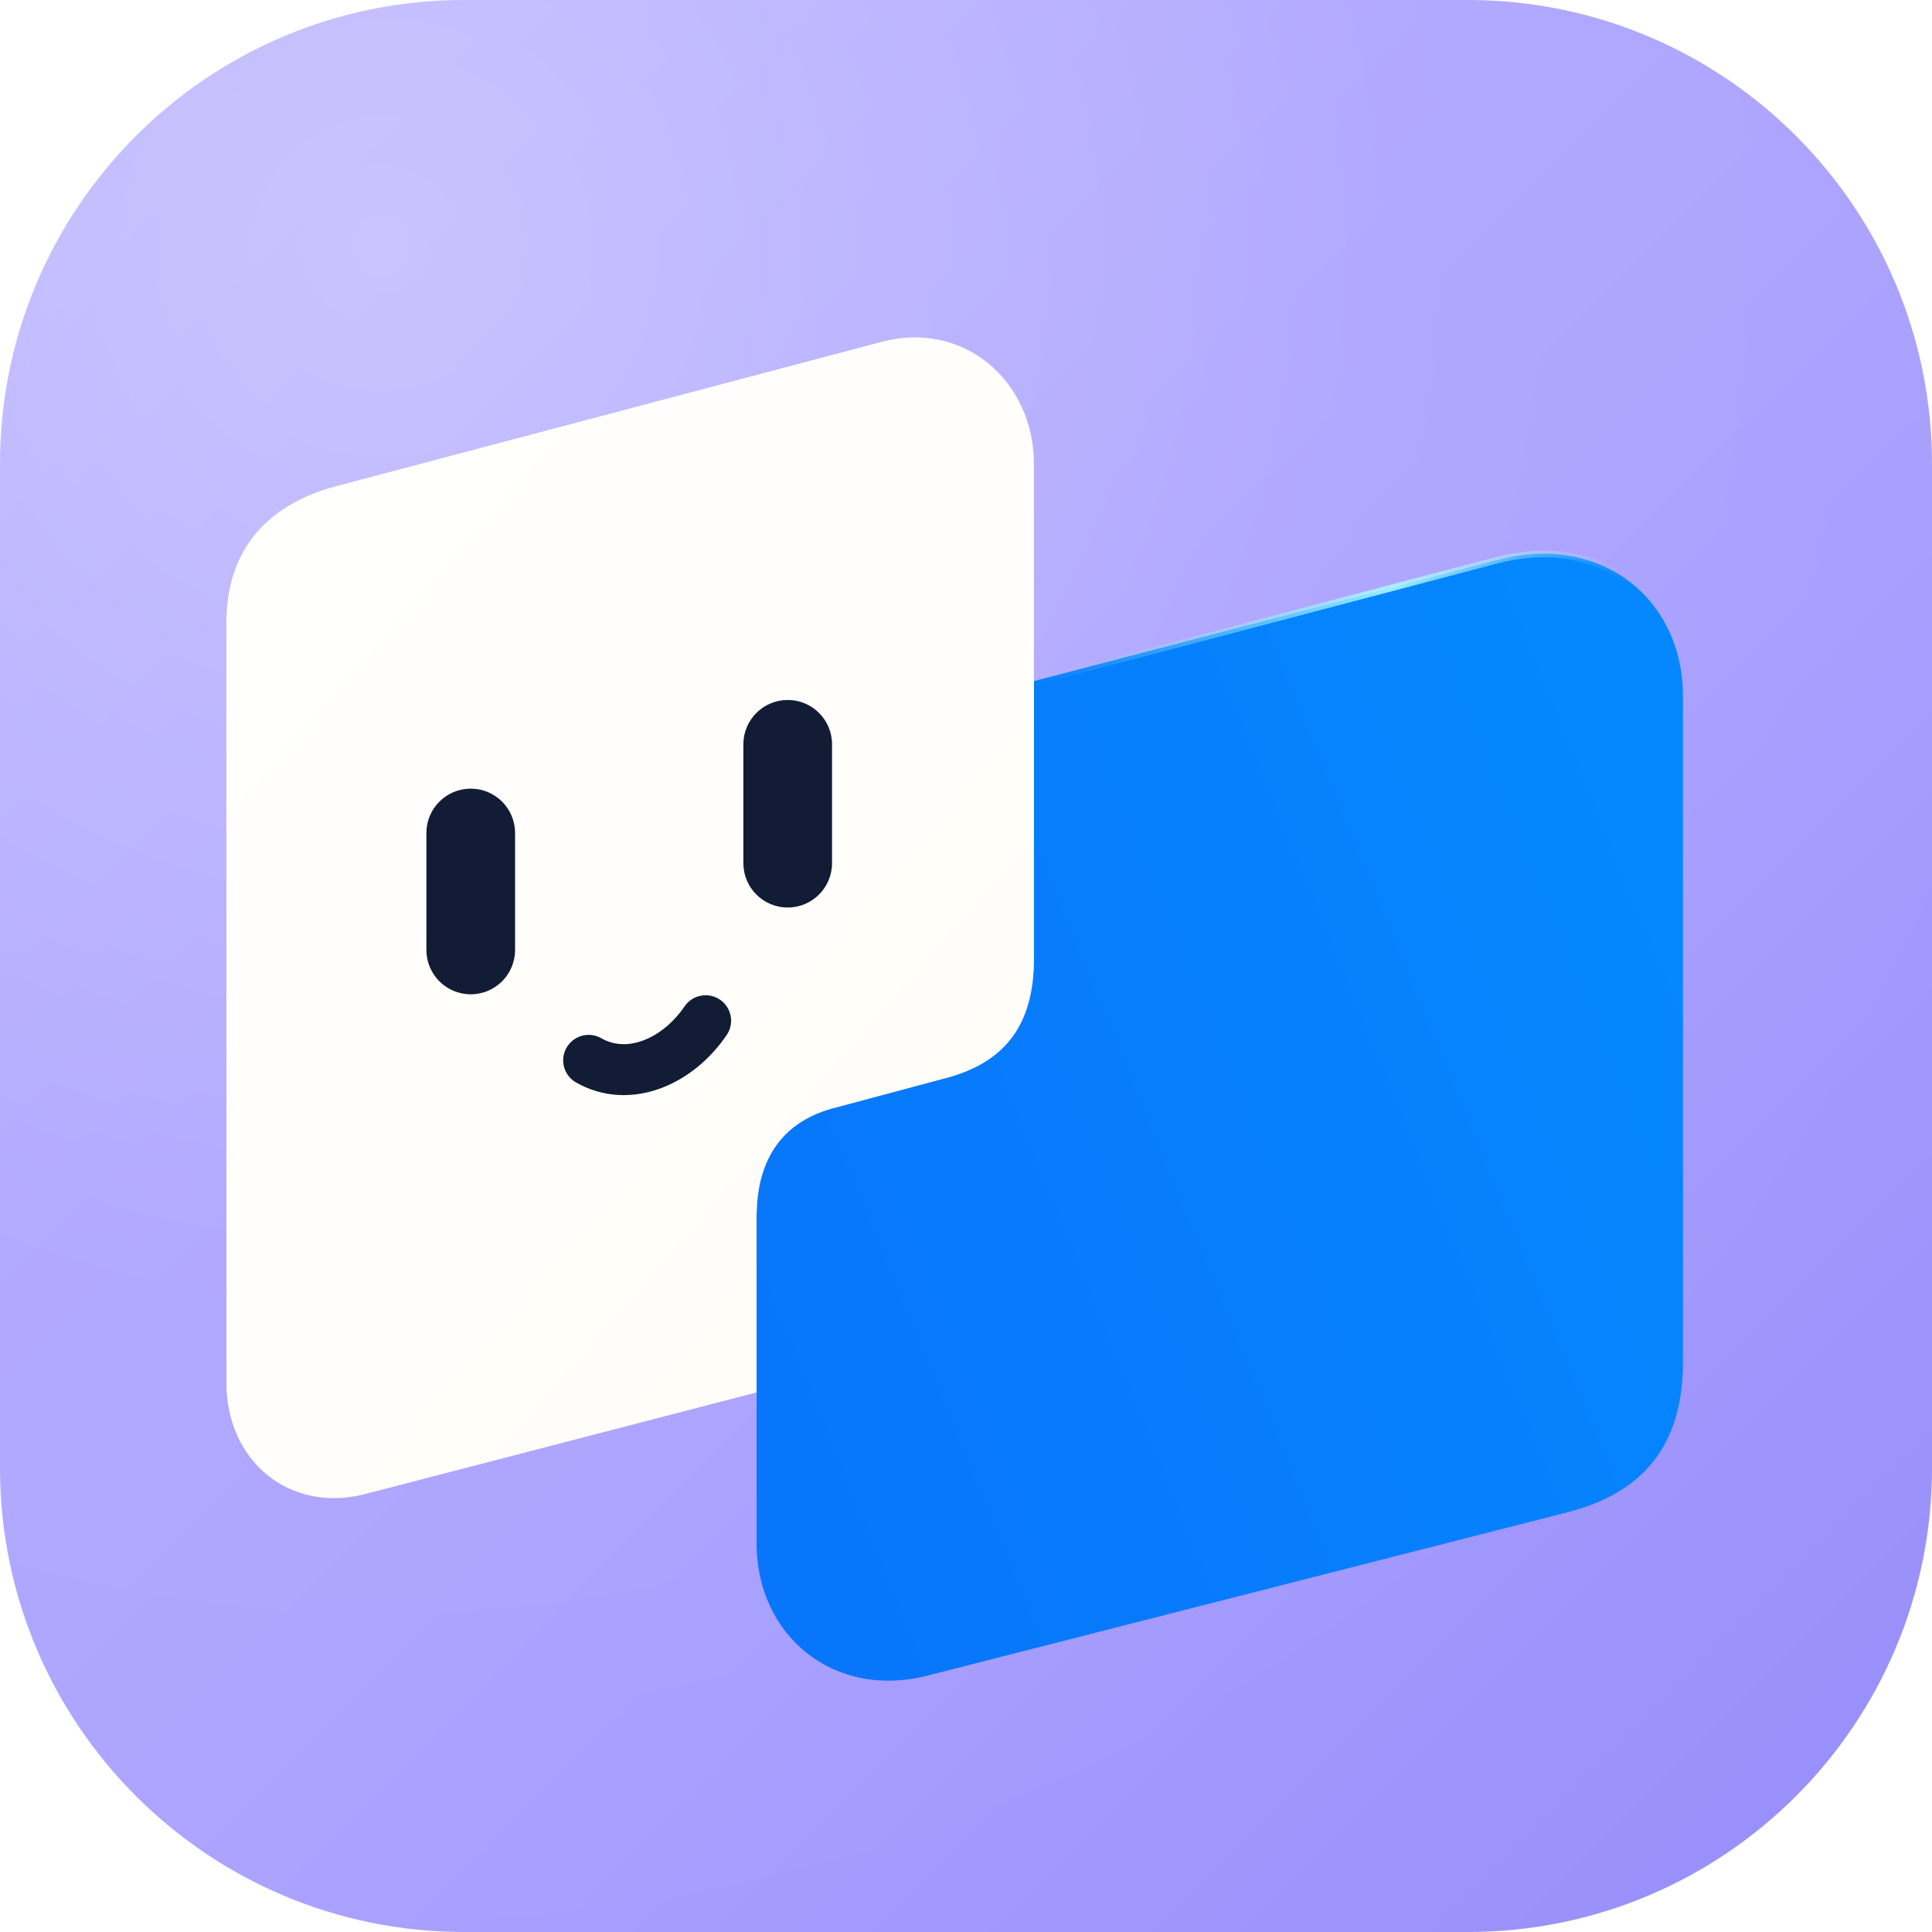
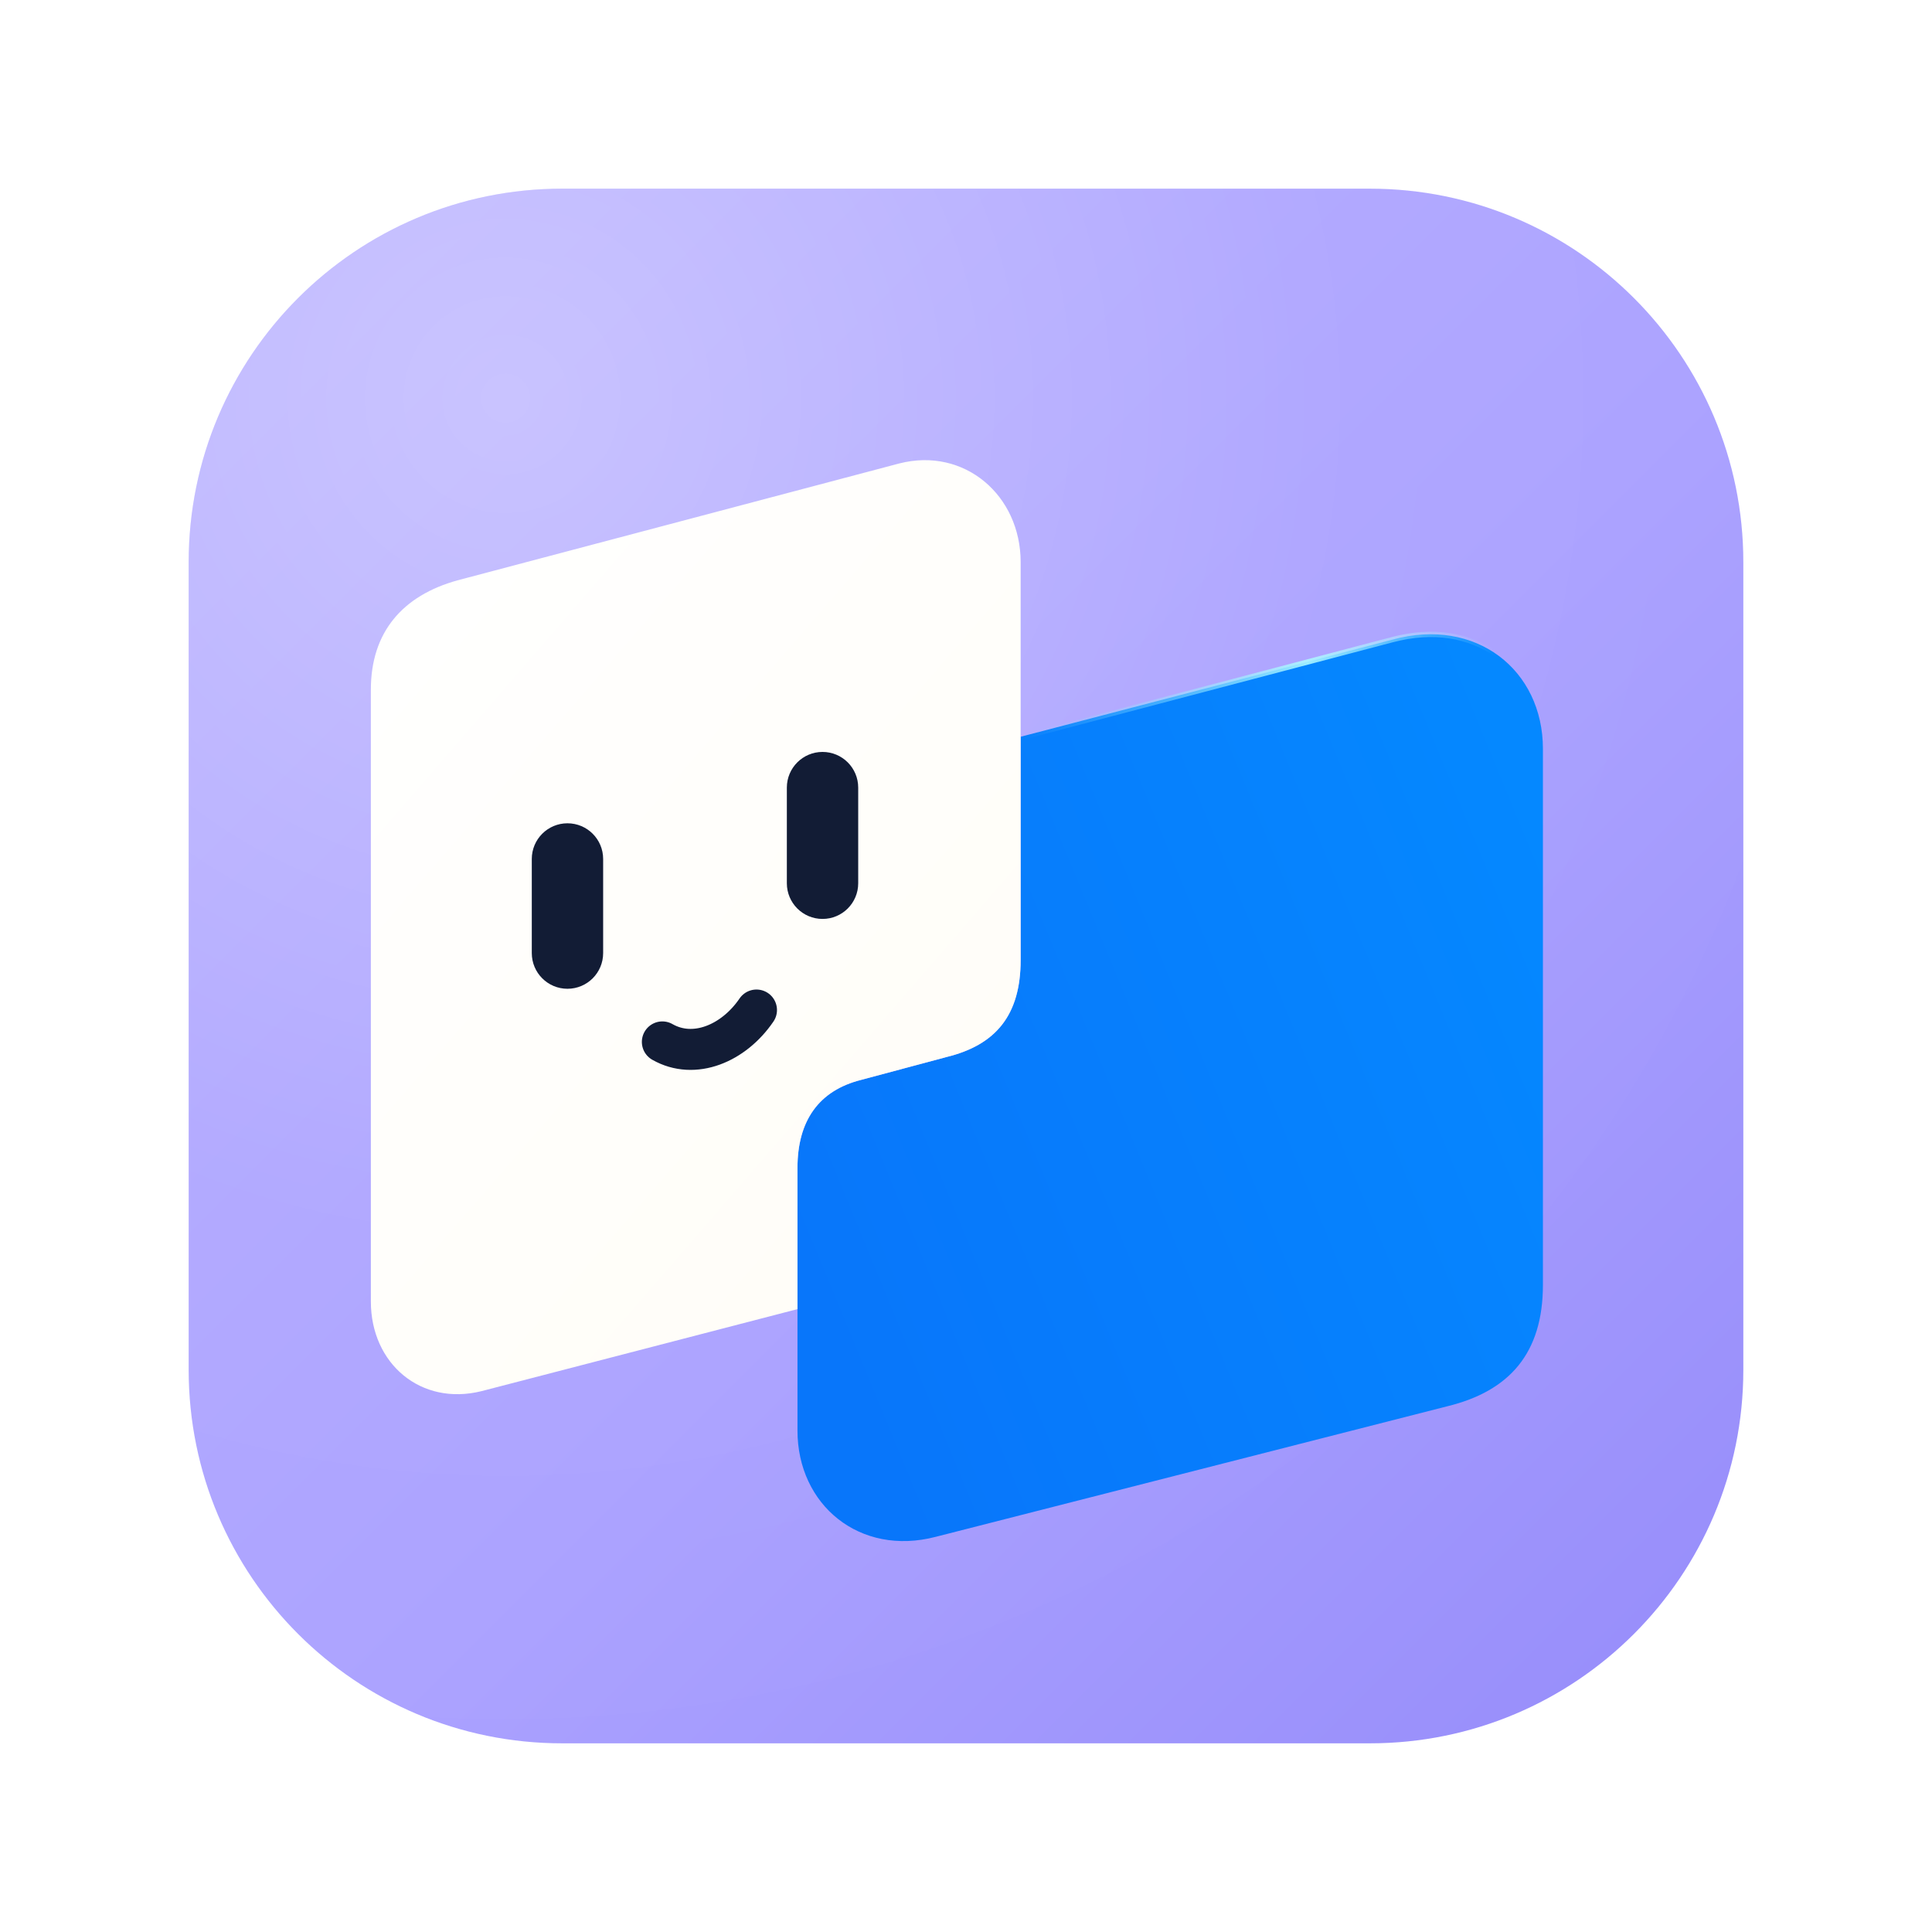
<svg xmlns="http://www.w3.org/2000/svg" width="1024" height="1024" viewBox="0 0 1024 1024" role="img">
  <defs>
    <linearGradient id="lavender" x1="0%" y1="0%" x2="100%" y2="100%">
      <stop stop-color="#B8B0FF" />
      <stop offset=".55" stop-color="#ABA2FF" />
      <stop offset="1" stop-color="#968CFA" />
    </linearGradient>
    <radialGradient id="light" cx="20%" cy="13%" r="94%">
      <stop stop-color="#FFFFFF" stop-opacity=".28" />
      <stop offset=".57" stop-color="#FFFFFF" stop-opacity=".03" />
      <stop offset="1" stop-color="#FFFFFF" stop-opacity="0" />
    </radialGradient>
    <linearGradient id="ivory" x1="0%" y1="0%" x2="80%" y2="100%">
      <stop stop-color="#FFFFFF" />
      <stop offset="1" stop-color="#FFFDF7" />
    </linearGradient>
    <linearGradient id="blue" x1="0%" y1="70%" x2="100%" y2="20%">
      <stop stop-color="#0876FA" />
      <stop offset="1" stop-color="#0588FF" />
    </linearGradient>
    <linearGradient id="edge" x1="0%" y1="0%" x2="100%" y2="0%">
      <stop stop-color="#80DDFF" stop-opacity="0" />
      <stop offset=".6" stop-color="#ACF7FF" stop-opacity=".9" />
      <stop offset="1" stop-color="#B3F8FF" stop-opacity="0" />
    </linearGradient>
    <filter color-interpolation-filters="sRGB" id="contact" x="-20%" y="-20%" width="150%" height="150%">
      <feDropShadow dx="0" dy="6" stdDeviation="7" flood-color="#554DC7" flood-opacity=".12" />
    </filter>
  </defs>
-   <rect width="1024" height="1024" rx="246" fill="url(#lavender)" />
-   <rect width="1024" height="1024" rx="246" fill="url(#light)" />
-   <g>
-     <path d="M548 361 L793 297 C848 282 892 317 892 369 L892 722 C892 767 870 792 829 802 L492 888 C442 901 401 867 401 818 L401 645 C401 614 415 594 443 587 L499 572 C532 564 548 544 548 508 Z" fill="url(#blue)" />
-     <path d="M120 330 C120 292 141 268 177 258 L468 181 C511 170 548 202 548 246 L548 508 C548 544 532 564 499 572 L443 587 C415 594 401 614 401 645 L401 738 L193 792 C153 802 120 774 120 733 Z" fill="url(#ivory)" />
-   </g>
-   <path d="M550 361 L793 297 C820 290 843 294 862 307" fill="none" stroke="url(#edge)" stroke-width="3.5" stroke-linecap="round" />
-   <g fill="#121C35" color="#121C35">
-     <rect x="226" y="418" width="47" height="109" rx="23.5" />
-     <rect x="394" y="371" width="47" height="110" rx="23.5" />
-     <path d="M312 562 C333 574 359 563 374 541" fill="none" stroke="currentColor" stroke-width="27" stroke-linecap="round" />
+   <g transform="translate(100 100) scale(.8046875)">
+     <rect width="1024" height="1024" rx="246" fill="url(#lavender)" />
+     <rect width="1024" height="1024" rx="246" fill="url(#light)" />
+     <g>
+       <path d="M548 361 L793 297 C848 282 892 317 892 369 L892 722 C892 767 870 792 829 802 L492 888 C442 901 401 867 401 818 L401 645 C401 614 415 594 443 587 L499 572 C532 564 548 544 548 508 Z" fill="url(#blue)" />
+       <path d="M120 330 C120 292 141 268 177 258 L468 181 C511 170 548 202 548 246 L548 508 C548 544 532 564 499 572 L443 587 C415 594 401 614 401 645 L401 738 L193 792 C153 802 120 774 120 733 Z" fill="url(#ivory)" />
+     </g>
+     <path d="M550 361 L793 297 C820 290 843 294 862 307" fill="none" stroke="url(#edge)" stroke-width="3.5" stroke-linecap="round" />
+     <g fill="#121C35" color="#121C35">
+       <rect x="226" y="418" width="47" height="109" rx="23.5" />
+       <rect x="394" y="371" width="47" height="110" rx="23.5" />
+       <path d="M312 562 C333 574 359 563 374 541" fill="none" stroke="currentColor" stroke-width="27" stroke-linecap="round" />
+     </g>
  </g>
</svg>
